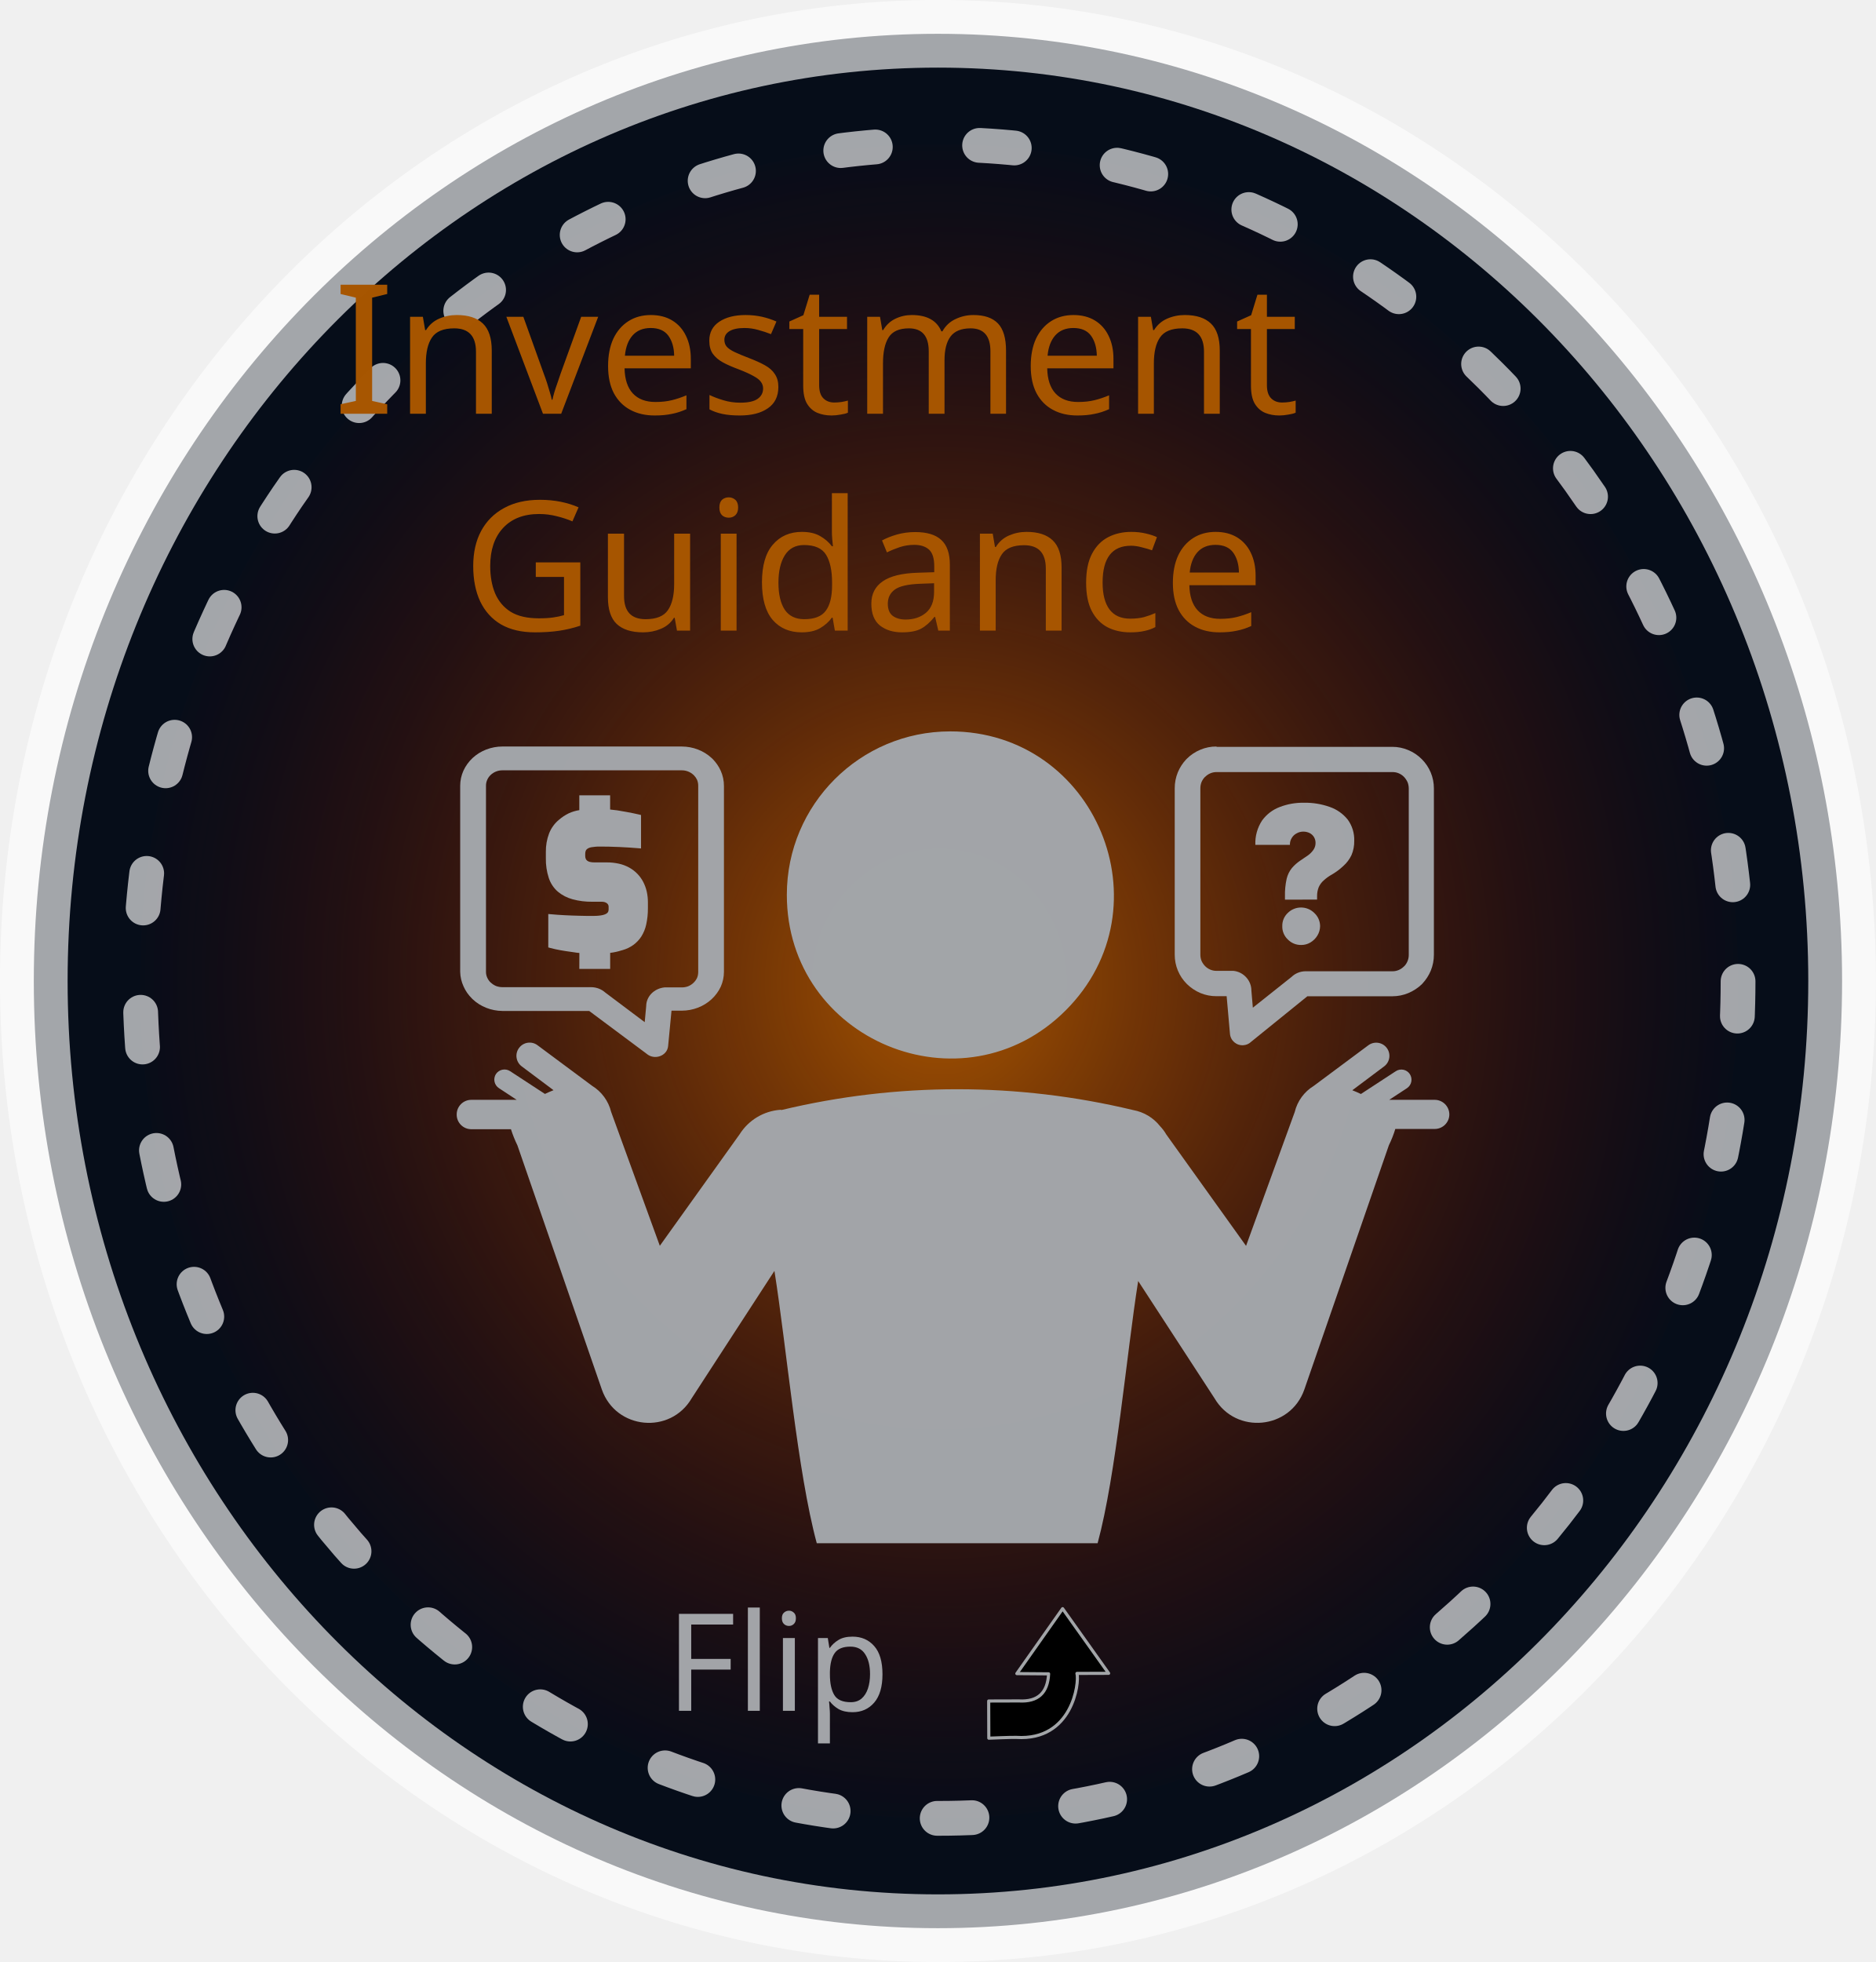
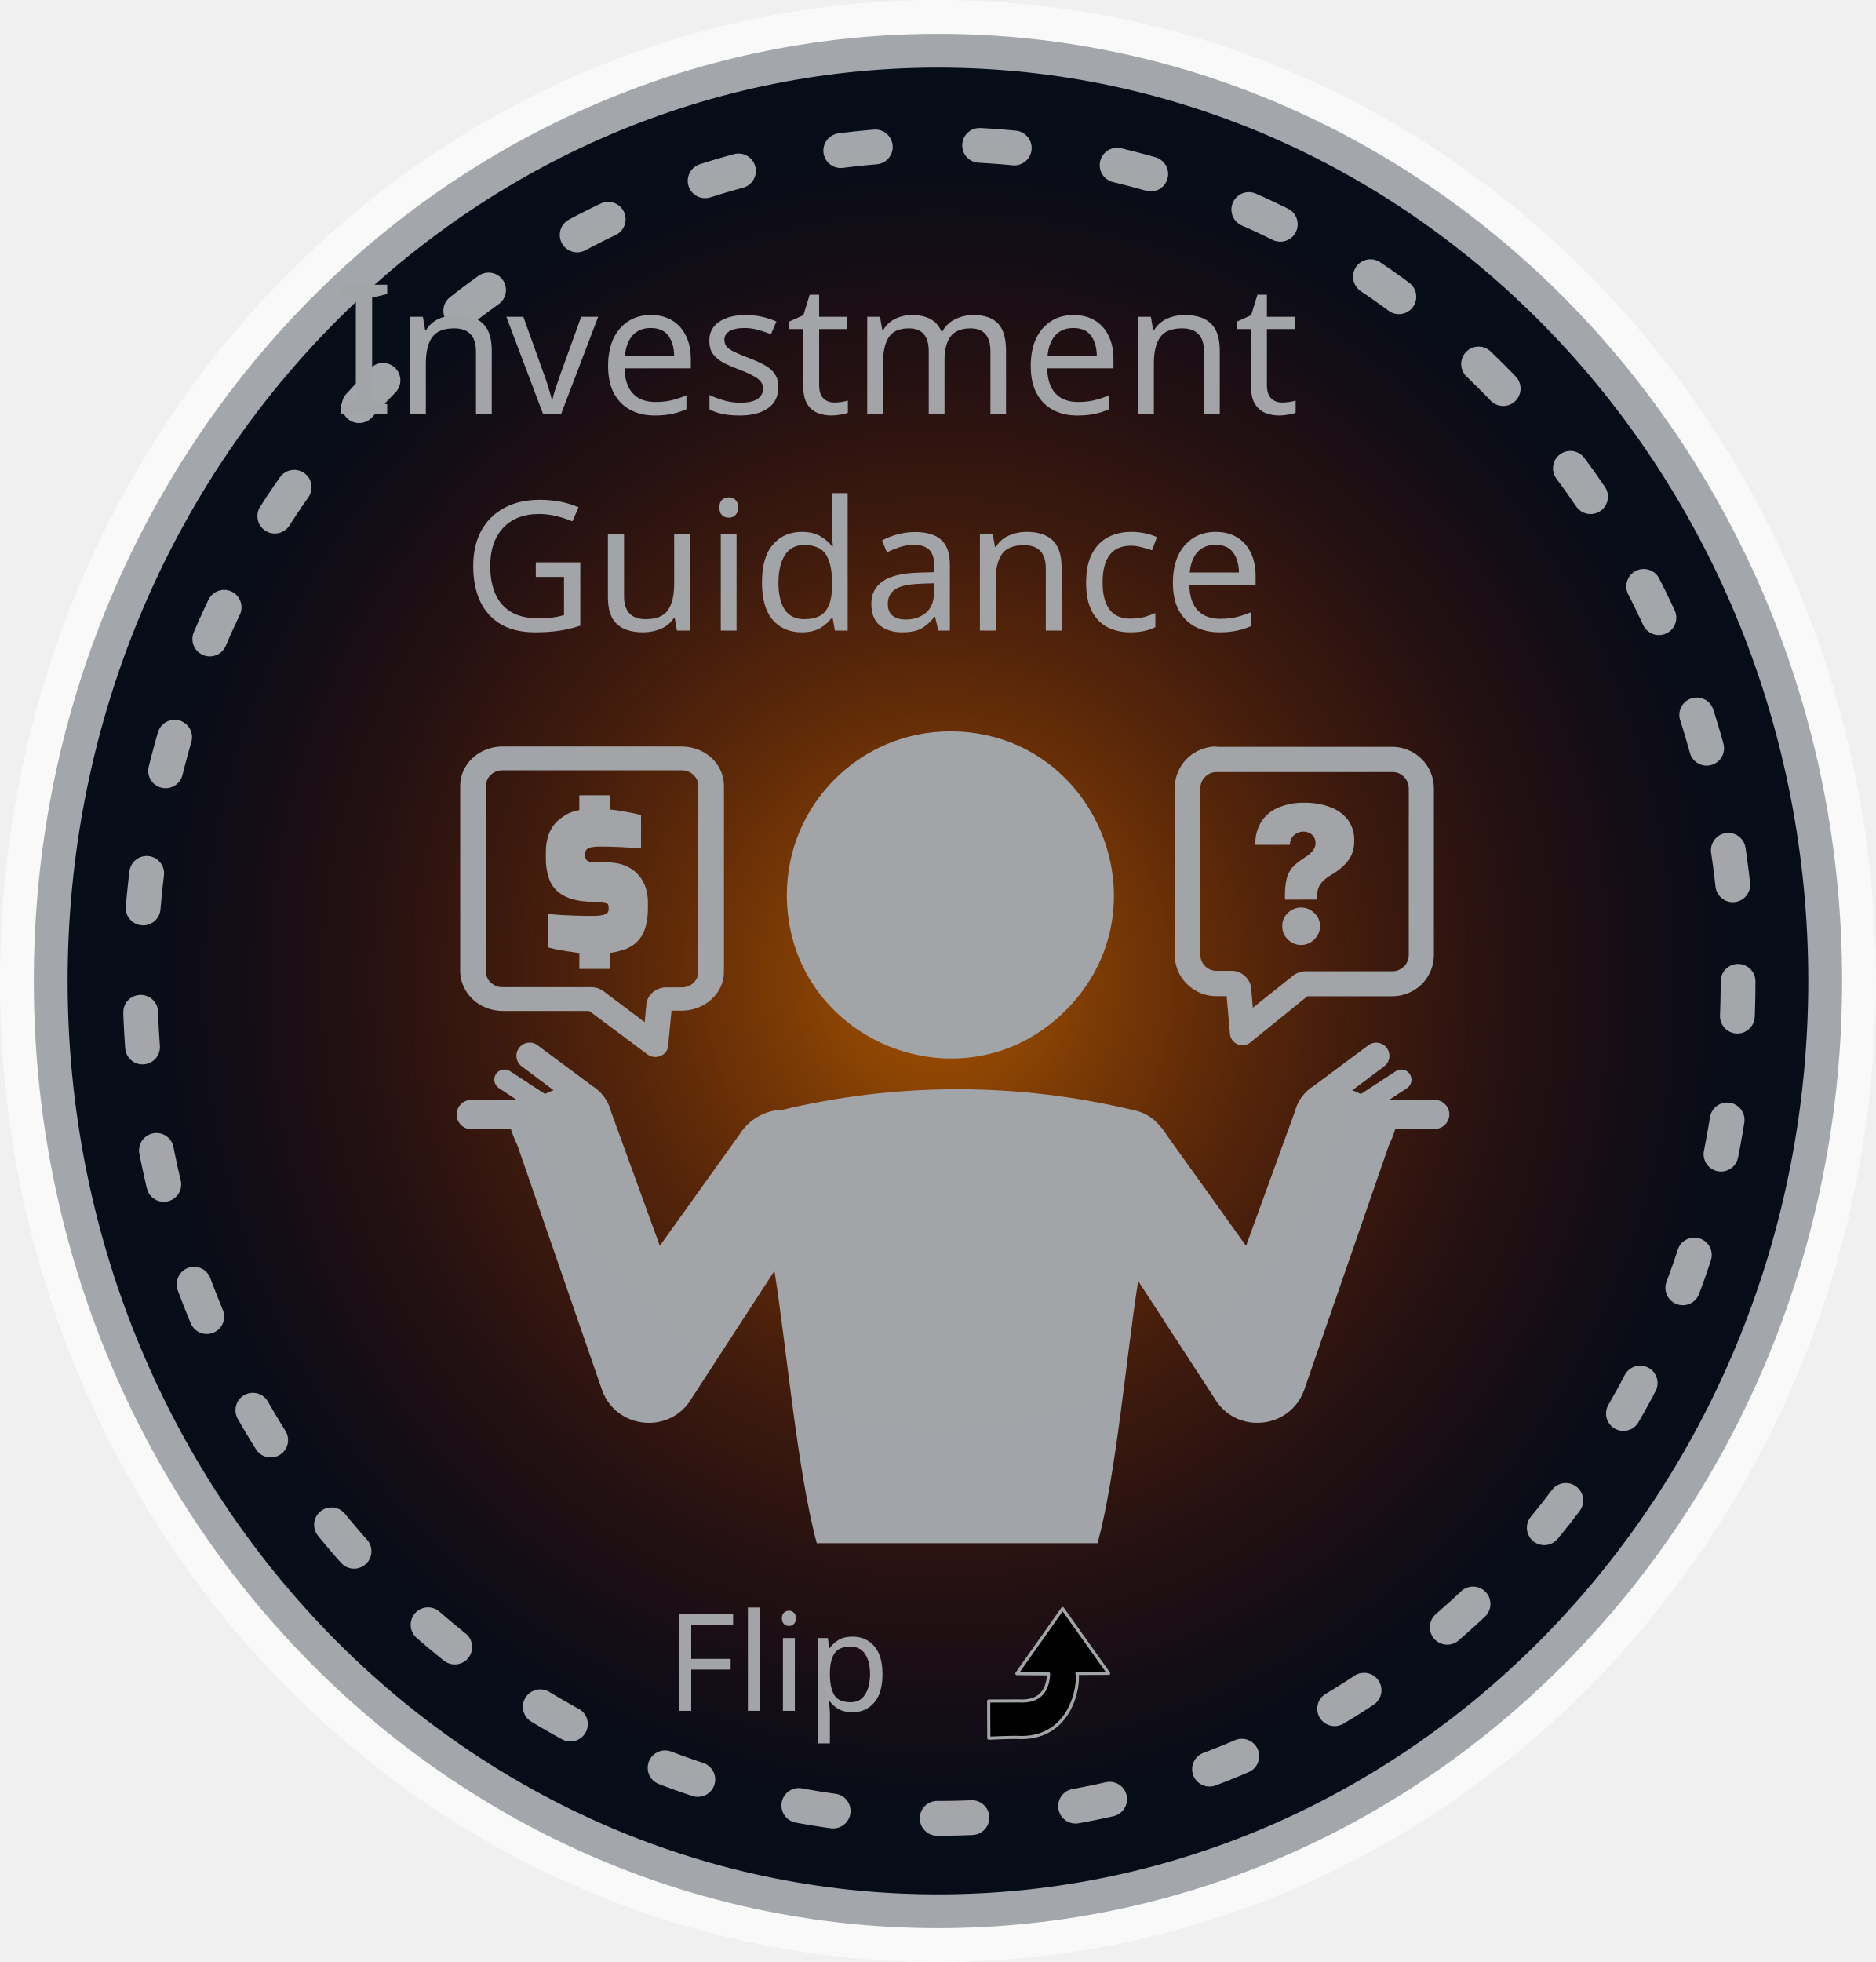
<svg xmlns="http://www.w3.org/2000/svg" xmlns:xlink="http://www.w3.org/1999/xlink" width="167.234mm" height="174.87mm" viewBox="0 0 167.234 174.87" version="1.1" id="svg1" xml:space="preserve">
  <defs id="defs1">
    <linearGradient id="linearGradient1">
      <stop style="stop-color:#a75600;stop-opacity:1;" offset="0" id="stop1" />
      <stop style="stop-color:#5b0202;stop-opacity:0;" offset="1" id="stop2" />
    </linearGradient>
    <radialGradient xlink:href="#linearGradient1" id="radialGradient2" cx="208.788" cy="142.072" fx="208.788" fy="142.072" r="36.208" gradientTransform="matrix(1,0,0,1.046042,0,-6.54121)" gradientUnits="userSpaceOnUse" />
    <style id="style1">.cls-1{fill-rule:evenodd;}</style>
  </defs>
  <g id="g21-1" transform="matrix(2.00937,0,0,2.00937,-335.788,-197.9622)" style="stroke:#ffffff;stroke-opacity:0.63">
    <ellipse style="fill:#010814;fill-opacity:0.976;stroke:#ffffff;stroke-width:3;stroke-linecap:round;stroke-linejoin:round;stroke-dasharray:none;stroke-opacity:0.63" id="path19-8-8" cx="208.725" cy="142.033" rx="40.114" ry="42.014" />
    <ellipse style="fill:url(#radialGradient2);fill-opacity:1;stroke:#ffffff;stroke-width:1.543;stroke-linecap:round;stroke-linejoin:round;stroke-dasharray:1.543, 4.63;stroke-dashoffset:0;stroke-opacity:0.63" id="path19-9" cx="208.776" cy="142.048" rx="35.448" ry="37.127" />
  </g>
-   <text xml:space="preserve" style="font-style:normal;font-variant:normal;font-weight:normal;font-stretch:normal;font-size:16.108px;line-height:1.2;font-family:'Poiret One';-inkscape-font-specification:'Poiret One';text-align:center;letter-spacing:0px;word-spacing:0px;writing-mode:lr-tb;direction:ltr;text-anchor:middle;fill:#a75600;fill-opacity:0.992;stroke-width:1.532;stroke-linecap:round;stroke-linejoin:round;stroke-dasharray:1.532, 4.596" x="83.261" y="36.877" id="text4">
-     <tspan style="font-style:normal;font-variant:normal;font-weight:normal;font-stretch:normal;font-size:16.108px;font-family:'Poiret One';-inkscape-font-specification:'Poiret One, Normal';font-variant-ligatures:normal;font-variant-caps:normal;font-variant-numeric:normal;font-variant-east-asian:normal;fill:#a75600;fill-opacity:0.992;stroke-width:1.532" x="83.261" y="36.877" id="tspan1">Investment</tspan>
-     <tspan style="font-style:normal;font-variant:normal;font-weight:normal;font-stretch:normal;font-size:16.108px;font-family:'Poiret One';-inkscape-font-specification:'Poiret One, Normal';font-variant-ligatures:normal;font-variant-caps:normal;font-variant-numeric:normal;font-variant-east-asian:normal;fill:#a75600;fill-opacity:0.992;stroke-width:1.532" x="83.261" y="56.206" id="tspan2">Guidance</tspan>
+   <text xml:space="preserve" style="font-style:normal;font-variant:normal;font-weight:normal;font-stretch:normal;font-size:16.108px;line-height:1.2;font-family:'Poiret One';-inkscape-font-specification:'Poiret One';text-align:center;letter-spacing:0px;word-spacing:0px;writing-mode:lr-tb;direction:ltr;text-anchor:middle;fill:#a2a4a8;fill-opacity:1;stroke-width:1.532;stroke-linecap:round;stroke-linejoin:round;stroke-dasharray:1.532, 4.596" x="83.261" y="36.877" id="text4">
+     <tspan style="font-style:normal;font-variant:normal;font-weight:normal;font-stretch:normal;font-size:16.108px;font-family:'Poiret One';-inkscape-font-specification:'Poiret One, Normal';font-variant-ligatures:normal;font-variant-caps:normal;font-variant-numeric:normal;font-variant-east-asian:normal;fill:#a2a4a8;fill-opacity:1;stroke-width:1.532" x="83.261" y="36.877" id="tspan1">Investment</tspan>
+     <tspan style="font-style:normal;font-variant:normal;font-weight:normal;font-stretch:normal;font-size:16.108px;font-family:'Poiret One';-inkscape-font-specification:'Poiret One, Normal';font-variant-ligatures:normal;font-variant-caps:normal;font-variant-numeric:normal;font-variant-east-asian:normal;fill:#a2a4a8;fill-opacity:1;stroke-width:1.532" x="83.261" y="56.206" id="tspan2">Guidance</tspan>
  </text>
  <path class="cls-1" d="m 69.656,98.938 c 10.308,-2.475 21.056,-2.475 31.364,0 0.953,0.171 1.81,0.685 2.408,1.446 0.209,0.218 0.392,0.461 0.542,0.723 l 7.116,9.936 4.339,-11.932 c 0.235,-0.971 0.847,-1.808 1.699,-2.329 v 0 l 4.86,-3.616 c 0.521,-0.389 1.259,-0.282 1.649,0.239 v 0 c 0.388,0.519 0.281,1.255 -0.239,1.642 l -2.835,2.126 c 0.253,0.101 0.513,0.21 0.767,0.333 l 3.11,-2.032 c 0.417,-0.273 0.977,-0.157 1.251,0.26 v 0 c 0.274,0.42 0.158,0.982 -0.26,1.258 l -1.577,1.034 h 4.057 c 0.717,0.004 1.298,0.584 1.302,1.302 v 0 c -0.004,0.716 -0.586,1.294 -1.302,1.294 h -3.515 c -0.151,0.497 -0.342,0.98 -0.571,1.446 l -7.543,21.789 v 0 c -1.255,3.558 -6.098,4.022 -8.005,0.767 l -6.805,-10.45 c -1.041,6.566 -1.96,17.277 -3.616,23.373 H 72.816 C 71.095,131.198 70.126,120.112 69.041,113.271 l -7.376,11.354 c -1.907,3.255 -6.751,2.792 -8.006,-0.767 v 0 l -7.528,-21.767 c -0.228,-0.467 -0.422,-0.951 -0.579,-1.446 h -3.544 c -0.722,-0.004 -1.303,-0.594 -1.294,-1.316 v 0 c -7e-6,-0.716 0.578,-1.298 1.294,-1.302 h 4.057 l -1.584,-1.041 c -0.421,-0.274 -0.54,-0.837 -0.268,-1.258 v 0 c 0.279,-0.415 0.838,-0.53 1.258,-0.26 l 3.11,2.032 c 0.253,-0.123 0.513,-0.231 0.767,-0.333 L 46.507,95.04 C 45.99,94.65 45.886,93.915 46.276,93.398 v 0 c 0.387,-0.52 1.123,-0.627 1.642,-0.239 l 4.867,3.616 v 0 c 0.851,0.522 1.462,1.359 1.699,2.329 l 4.339,11.932 7.123,-9.951 c 0.794,-1.254 2.135,-2.059 3.616,-2.17 h 0.072 z M 84.705,65.187 c 12.98,-0.006 19.483,15.686 10.305,24.863 -9.177,9.177 -24.869,2.675 -24.863,-10.305 0.004,-8.038 6.519,-14.553 14.557,-14.557 z" id="path1" style="fill:#a2a5a9;fill-opacity:0.992;stroke-width:0.723" />
  <g id="layer1">
    <path d="m 45.376,66.536 h 15.403 c 0.999,0.002 1.956,0.37 2.662,1.024 l 0.074,0.068 c 0.311,0.313 0.56,0.673 0.737,1.065 0.193,0.433 0.291,0.897 0.288,1.365 v 16.562 c -0.001,0.457 -0.099,0.909 -0.288,1.331 -0.194,0.412 -0.469,0.787 -0.811,1.105 v 0 c -0.706,0.654 -1.663,1.022 -2.662,1.024 h -0.914 l -0.302,3.153 c -0.078,0.885 -1.228,1.292 -1.924,0.682 L 52.528,90.105 h -7.735 c -1.003,-0.009 -1.961,-0.387 -2.662,-1.051 l -0.066,-0.068 C 41.751,88.676 41.501,88.315 41.328,87.922 41.138,87.509 41.035,87.067 41.026,86.618 V 70.023 c 0.001,-0.457 0.099,-0.909 0.288,-1.331 0.193,-0.422 0.471,-0.806 0.818,-1.133 v 0 c 0.706,-0.654 1.663,-1.022 2.662,-1.024 z m 15.403,2.122 H 44.793 c -0.192,-0.002 -0.383,0.033 -0.56,0.102 -0.18,0.07 -0.343,0.172 -0.479,0.3 v 0 c -0.137,0.126 -0.245,0.277 -0.317,0.444 -0.075,0.164 -0.112,0.341 -0.111,0.519 v 16.596 c -0.002,0.178 0.036,0.355 0.111,0.519 0.066,0.147 0.158,0.283 0.273,0.403 l 0.052,0.041 c 0.137,0.13 0.299,0.234 0.479,0.307 0.179,0.064 0.369,0.096 0.56,0.096 h 7.897 c 0.238,0.001 0.473,0.045 0.693,0.13 0.21,0.083 0.403,0.201 0.568,0.348 l 3.517,2.641 0.133,-1.433 c 0.002,-0.404 0.162,-0.795 0.45,-1.099 0.303,-0.318 0.724,-0.52 1.18,-0.566 h 0.177 1.364 c 0.192,5.13e-4 0.382,-0.032 0.56,-0.096 0.18,-0.073 0.343,-0.177 0.479,-0.307 v 0 c 0.137,-0.128 0.247,-0.278 0.324,-0.444 0.069,-0.165 0.104,-0.341 0.103,-0.519 V 70.023 c 5.53e-4,-0.177 -0.034,-0.353 -0.103,-0.519 -0.069,-0.148 -0.163,-0.284 -0.28,-0.403 l -0.044,-0.041 C 61.682,68.932 61.519,68.83 61.339,68.76 61.162,68.691 60.971,68.656 60.779,68.658 Z" style="fill:#a2a5a9;fill-opacity:0.992;fill-rule:evenodd;stroke-width:0.709" id="path1-5" />
    <path d="m 51.651,84.936 a 4.101,4.101 0 0 1 -0.439,-0.054 l -0.771,-0.111 -0.476,-0.079 c -0.154,-0.028 -0.308,-0.058 -0.461,-0.092 -0.152,-0.034 -0.311,-0.073 -0.444,-0.108 l -0.181,-0.049 v -2.978 l 0.842,0.069 0.618,0.037 0.648,0.029 0.657,0.02 0.638,0.013 h 0.594 c 0.18,0 0.337,0 0.473,-0.018 a 2.868,2.868 0 0 0 0.378,-0.057 1.191,1.191 0 0 0 0.263,-0.089 0.585,0.585 0 0 0 0.159,-0.108 0.34,0.34 0 0 0 0.079,-0.126 0.563,0.563 0 0 0 0.03,-0.195 v -0.193 a 0.389,0.389 0 0 0 -0.151,-0.342 0.692,0.692 0 0 0 -0.205,-0.101 0.881,0.881 0 0 0 -0.252,-0.034 h -0.869 a 6.275,6.275 0 0 1 -1.74,-0.22 3.462,3.462 0 0 1 -1.307,-0.675 2.77,2.77 0 0 1 -0.81,-1.224 5.338,5.338 0 0 1 -0.261,-1.765 v -0.54 a 4.48,4.48 0 0 1 0.288,-1.664 3.003,3.003 0 0 1 0.881,-1.217 4.062,4.062 0 0 1 0.871,-0.575 3.562,3.562 0 0 1 0.943,-0.283 v -1.323 h 2.747 v 1.268 a 11.495,11.495 0 0 1 1.25,0.18 l 0.232,0.04 c 0.193,0.034 0.384,0.071 0.574,0.111 0.19,0.04 0.35,0.074 0.514,0.113 l 0.186,0.045 v 2.981 l -0.264,-0.023 c -0.262,-0.023 -0.528,-0.043 -0.794,-0.059 -0.291,-0.019 -0.588,-0.034 -0.891,-0.048 -0.303,-0.014 -0.617,-0.024 -0.893,-0.03 -0.252,0 -0.525,-0.009 -0.811,-0.009 -0.15,0 -0.288,0 -0.414,0.015 a 3.388,3.388 0 0 0 -0.363,0.045 1.036,1.036 0 0 0 -0.252,0.079 0.607,0.607 0 0 0 -0.169,0.116 0.378,0.378 0 0 0 -0.089,0.149 0.779,0.779 0 0 0 -0.037,0.252 v 0.164 a 0.691,0.691 0 0 0 0.045,0.267 0.437,0.437 0 0 0 0.126,0.167 0.619,0.619 0 0 0 0.24,0.113 1.646,1.646 0 0 0 0.409,0.044 h 1.083 a 4.978,4.978 0 0 1 1.104,0.116 3.379,3.379 0 0 1 0.925,0.351 3.082,3.082 0 0 1 1.244,1.282 3.603,3.603 0 0 1 0.31,0.855 4.345,4.345 0 0 1 0.103,0.953 v 0.541 a 6.468,6.468 0 0 1 -0.149,1.425 3.284,3.284 0 0 1 -0.439,1.085 2.852,2.852 0 0 1 -0.718,0.755 3.088,3.088 0 0 1 -0.959,0.457 l -0.092,0.025 a 5.414,5.414 0 0 1 -1.007,0.219 v 1.429 h -2.751 z" id="path1-7" style="fill:#a2a5a9;fill-opacity:0.992;stroke-width:0.126" />
    <g id="g2" transform="translate(-5.146846,-0.6682509)">
      <text xml:space="preserve" style="font-style:normal;font-variant:normal;font-weight:normal;font-stretch:normal;font-size:10.444px;line-height:1.2;font-family:'Poiret One';-inkscape-font-specification:'Poiret One';text-align:center;letter-spacing:0px;word-spacing:0px;writing-mode:lr-tb;direction:ltr;text-anchor:middle;fill:#a2a4a8;fill-opacity:1;stroke:none;stroke-width:1.643;stroke-linecap:round;stroke-linejoin:round;stroke-dasharray:1.643, 4.93;stroke-opacity:1" x="83.455" y="153.148" id="text4-4">
        <tspan id="tspan3-8-5" style="font-style:normal;font-variant:normal;font-weight:normal;font-stretch:normal;font-size:12.11px;font-family:'Poiret One';-inkscape-font-specification:'Poiret One, Normal';font-variant-ligatures:normal;font-variant-caps:normal;font-variant-numeric:normal;font-variant-east-asian:normal;fill:#a2a4a8;fill-opacity:1;stroke:none;stroke-width:1.643;stroke-opacity:1" x="85.574" y="153.148">Flip </tspan>
      </text>
      <path id="path2" style="fill:#000000;fill-opacity:0.992;stroke:#a2a5a8;stroke-width:0.279;stroke-linecap:round;stroke-linejoin:round;stroke-dasharray:none;stroke-opacity:1" d="m 99.879,144.046 -4.081,5.787 2.832,0.022 c -0.08,1.706 -0.963,2.511 -2.648,2.414 l -2.692,0.008 c -0.004,-0.096 0.01,3.312 0.01,3.312 0,0 2.135,-0.089 2.456,-0.069 4.986,0.318 5.633,-4.852 5.402,-5.703 l 2.823,-0.009 z" />
    </g>
  </g>
  <path d="m 114.555,80.182 v -0.289 c -0.014,-0.53 0.037,-1.059 0.152,-1.577 0.084,-0.349 0.244,-0.675 0.47,-0.955 0.212,-0.245 0.455,-0.462 0.723,-0.644 0.253,-0.166 0.485,-0.333 0.723,-0.492 0.186,-0.136 0.347,-0.302 0.477,-0.492 0.12,-0.177 0.183,-0.386 0.181,-0.6 0.003,-0.188 -0.047,-0.374 -0.145,-0.535 -0.095,-0.152 -0.23,-0.274 -0.391,-0.354 -0.171,-0.082 -0.359,-0.124 -0.55,-0.123 -0.208,-0.003 -0.412,0.049 -0.593,0.152 -0.184,0.092 -0.337,0.235 -0.441,0.412 -0.115,0.184 -0.173,0.398 -0.166,0.615 h -3.081 c -0.031,-0.768 0.179,-1.527 0.6,-2.17 0.395,-0.545 0.94,-0.962 1.569,-1.2 0.692,-0.267 1.428,-0.397 2.17,-0.383 0.783,-0.014 1.562,0.113 2.3,0.376 0.629,0.218 1.183,0.609 1.598,1.128 0.399,0.547 0.602,1.211 0.579,1.887 0.01,0.439 -0.074,0.876 -0.246,1.28 -0.174,0.366 -0.42,0.693 -0.723,0.962 -0.311,0.295 -0.656,0.553 -1.027,0.767 -0.261,0.145 -0.503,0.319 -0.723,0.521 -0.192,0.167 -0.345,0.375 -0.448,0.607 -0.102,0.26 -0.151,0.538 -0.145,0.817 v 0.289 z m 1.446,4.043 c -0.449,0.008 -0.88,-0.17 -1.193,-0.492 -0.327,-0.309 -0.507,-0.743 -0.492,-1.193 -0.011,-0.443 0.168,-0.869 0.492,-1.172 0.653,-0.645 1.704,-0.645 2.358,0 0.329,0.301 0.517,0.726 0.521,1.172 -0.003,0.302 -0.088,0.597 -0.246,0.853 -0.153,0.249 -0.364,0.457 -0.615,0.607 -0.249,0.15 -0.534,0.227 -0.824,0.224 z m 7.543,-15.411 h -15.085 c -0.189,-0.002 -0.376,0.035 -0.55,0.108 -0.176,0.074 -0.336,0.182 -0.47,0.318 l -0.051,0.043 c -0.115,0.126 -0.207,0.27 -0.275,0.427 -0.068,0.178 -0.103,0.367 -0.101,0.557 v 14.811 c -0.001,0.19 0.033,0.379 0.101,0.557 0.078,0.174 0.186,0.333 0.318,0.47 v 0 c 0.134,0.136 0.294,0.244 0.47,0.318 0.174,0.073 0.361,0.11 0.55,0.108 h 1.338 0.174 c 0.448,0.046 0.861,0.261 1.157,0.6 0.284,0.319 0.441,0.73 0.441,1.157 l 0.13,1.526 3.457,-2.748 c 0.16,-0.156 0.35,-0.278 0.557,-0.362 0.216,-0.089 0.447,-0.135 0.68,-0.137 h 7.752 c 0.189,0.002 0.376,-0.035 0.55,-0.108 0.176,-0.074 0.336,-0.182 0.47,-0.318 l 0.051,-0.043 c 0.247,-0.268 0.384,-0.619 0.383,-0.984 V 70.267 c -0.001,-0.191 -0.038,-0.38 -0.109,-0.557 -0.08,-0.173 -0.187,-0.332 -0.318,-0.47 v 0 c -0.134,-0.136 -0.294,-0.244 -0.47,-0.318 -0.174,-0.073 -0.361,-0.11 -0.55,-0.108 z m -15.085,-2.249 h 15.678 c 0.485,9.31e-4 0.964,0.099 1.41,0.289 0.449,0.186 0.857,0.459 1.2,0.803 v 0 c 0.696,0.69 1.087,1.63 1.085,2.611 v 14.811 c 0.003,0.496 -0.093,0.988 -0.282,1.446 -0.174,0.413 -0.419,0.792 -0.723,1.121 l -0.072,0.08 c -0.35,0.335 -0.76,0.602 -1.208,0.788 -0.447,0.185 -0.926,0.281 -1.41,0.282 h -7.586 l -5.012,4.057 c -0.181,0.177 -0.42,0.285 -0.673,0.304 -0.621,0.058 -1.169,-0.405 -1.215,-1.027 l -0.296,-3.341 h -0.897 c -0.496,0.004 -0.988,-0.092 -1.446,-0.282 -0.446,-0.191 -0.853,-0.463 -1.2,-0.803 v 0 c -0.696,-0.69 -1.087,-1.63 -1.085,-2.611 V 70.267 c -0.003,-0.496 0.093,-0.988 0.282,-1.446 0.174,-0.413 0.419,-0.792 0.723,-1.121 l 0.072,-0.072 c 0.343,-0.344 0.751,-0.617 1.2,-0.803 0.457,-0.195 0.949,-0.293 1.446,-0.289 z" style="fill:#a2a5a9;fill-opacity:0.992;fill-rule:evenodd;stroke-width:0.723" id="path1-8" />
</svg>
